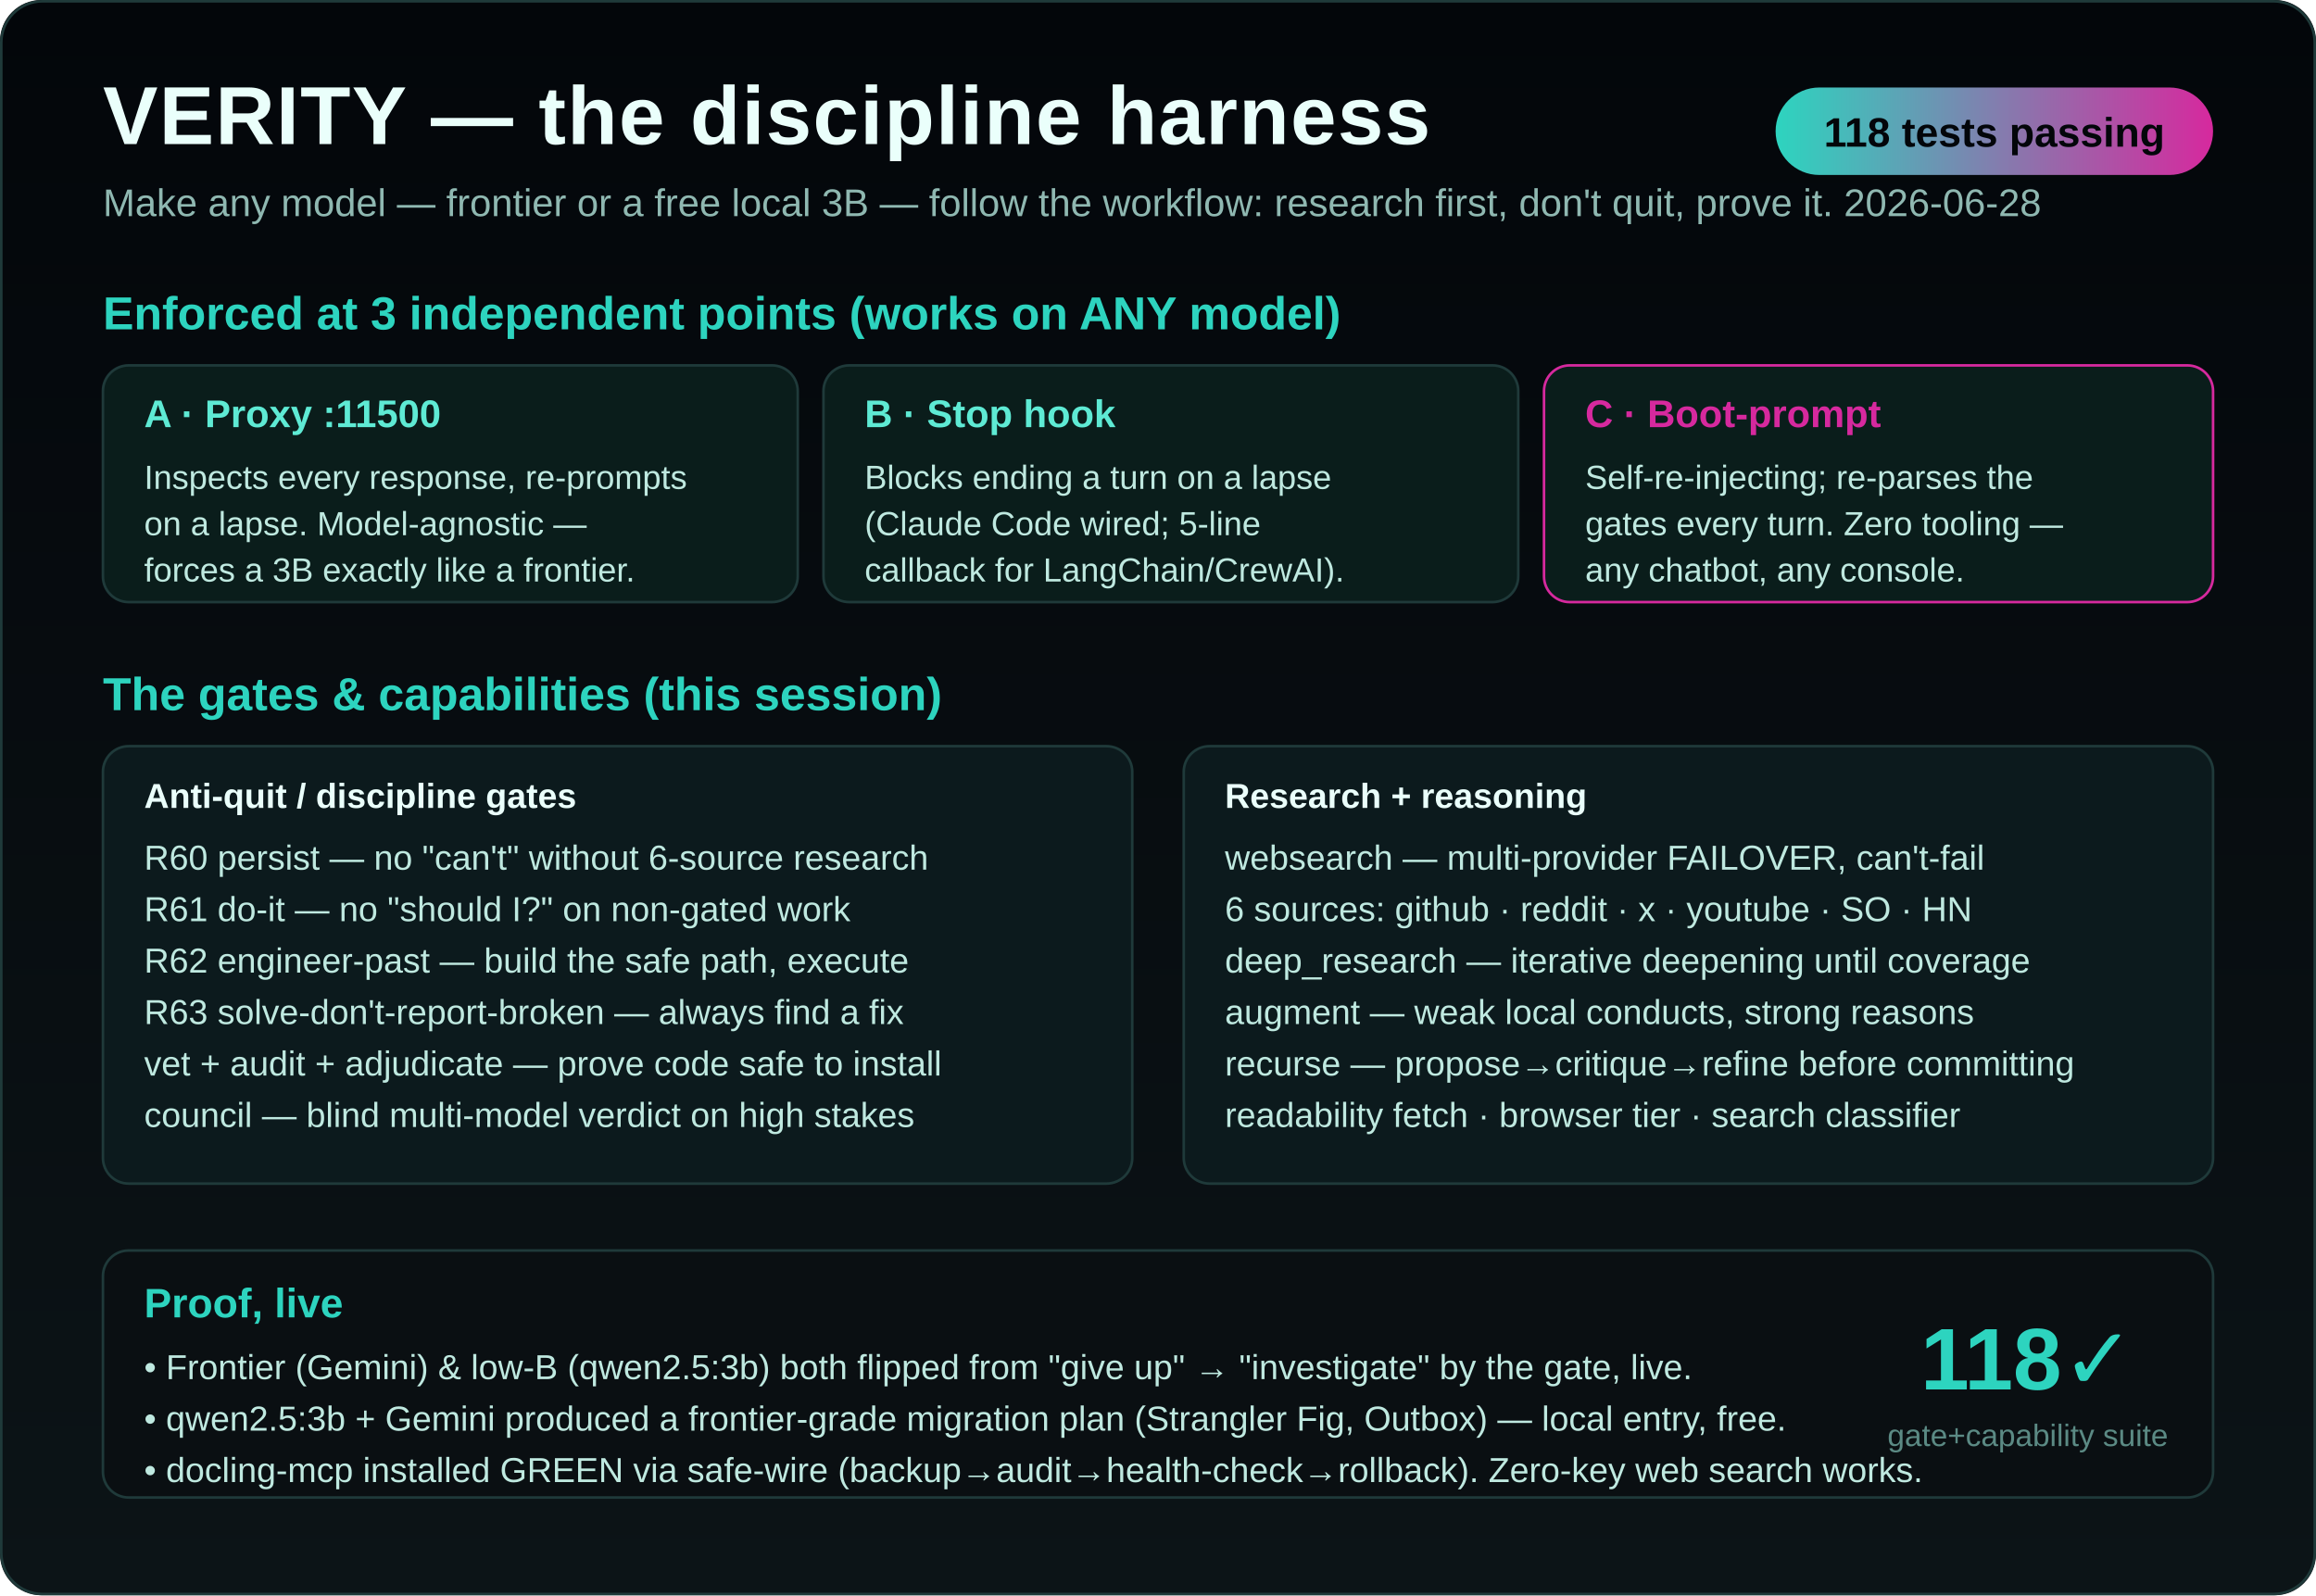
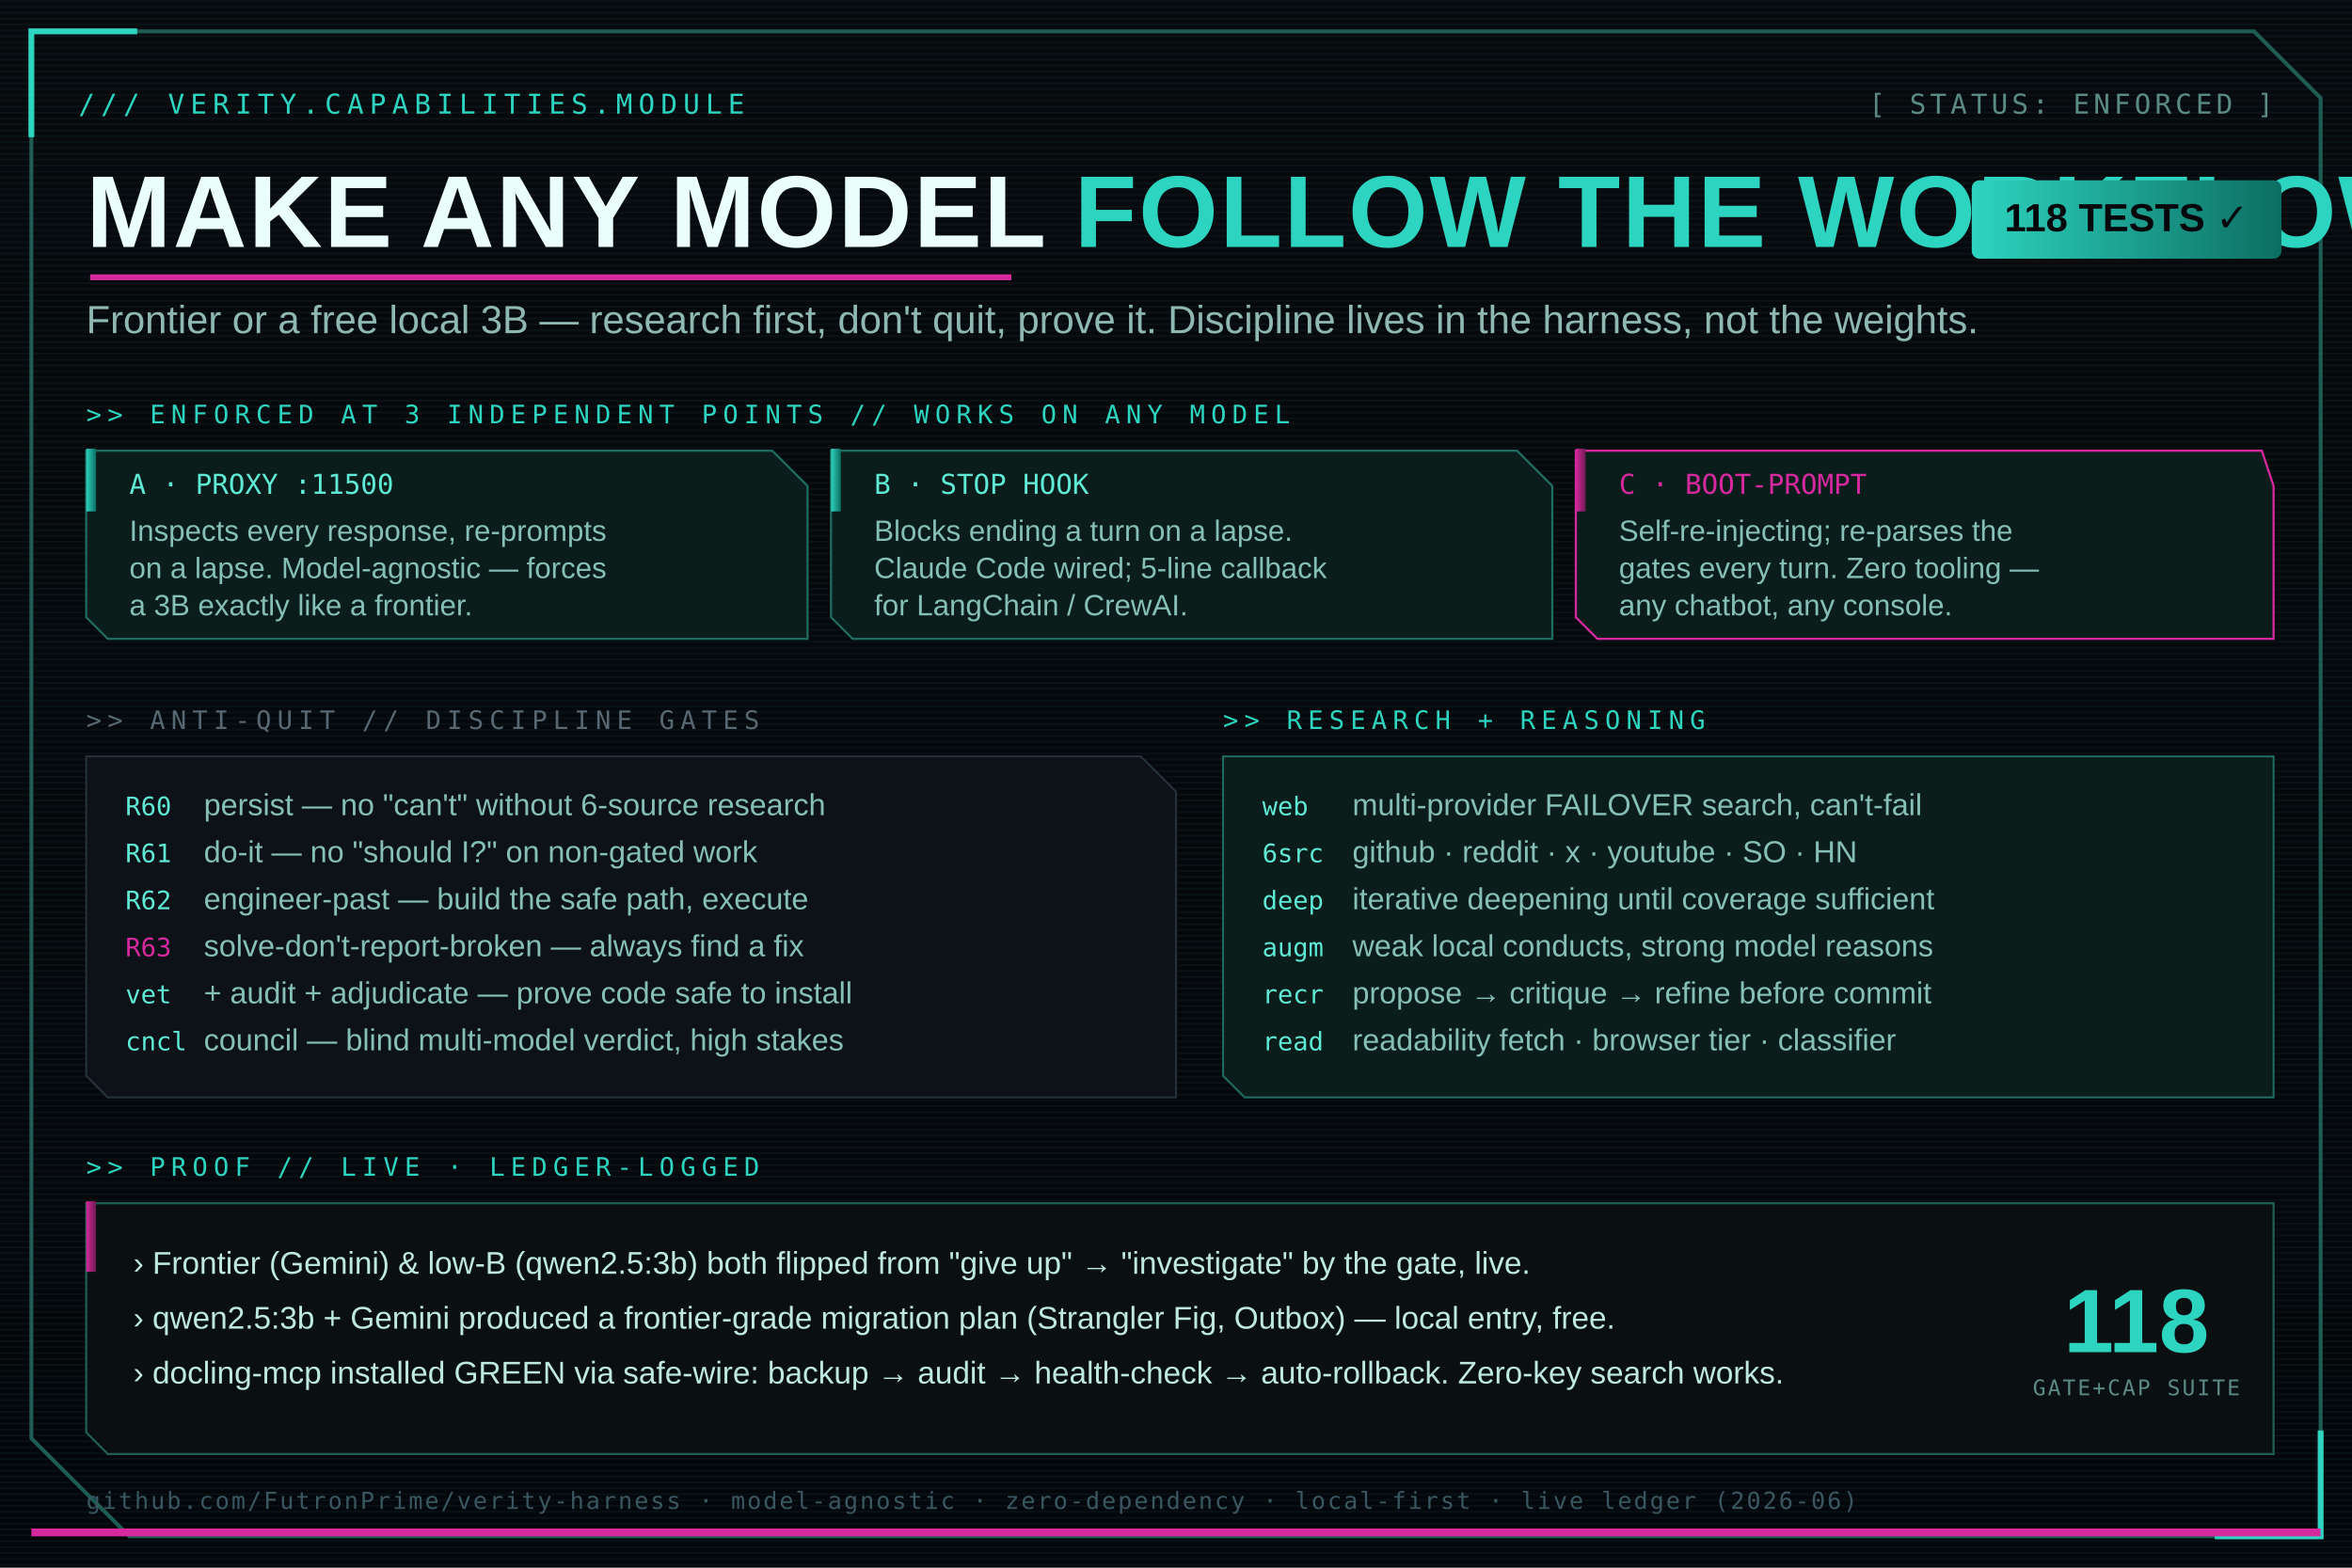
- <svg xmlns="http://www.w3.org/2000/svg" viewBox="0 0 900 620" font-family="'Arial Narrow','Helvetica Neue',Arial,sans-serif">
+ <svg xmlns="http://www.w3.org/2000/svg" viewBox="0 0 1200 800" font-family="'Arial Narrow','Helvetica Neue',Arial,sans-serif" role="img" aria-labelledby="t d">
  <defs>
    <linearGradient id="bg" x1="0" y1="0" x2="0" y2="1">
-       <stop offset="0" stop-color="#03060a" />
-       <stop offset="1" stop-color="#0c1417" />
+       <stop offset="0" stop-color="#070a0d" />
+       <stop offset="1" stop-color="#03060a" />
    </linearGradient>
-     <linearGradient id="hl" x1="0" y1="0" x2="1" y2="0">
+     <linearGradient id="tg" x1="0" y1="0" x2="1" y2="0">
      <stop offset="0" stop-color="#2dd4bf" />
-       <stop offset="1" stop-color="#d6299e" />
+       <stop offset="1" stop-color="#0c6e62" />
    </linearGradient>
+     <linearGradient id="mg" x1="0" y1="0" x2="1" y2="0">
+       <stop offset="0" stop-color="#d6299e" />
+       <stop offset="1" stop-color="#6e1a52" />
+     </linearGradient>
+     <pattern id="scan" width="3" height="3" patternUnits="userSpaceOnUse">
+       <rect width="3" height="1" fill="#0c1a1d" opacity="0.5" />
+     </pattern>
+     <style>.mono{font-family:'SF Mono','Menlo','Consolas',monospace} .hv{font-family:'Arial Black','Helvetica Neue',Arial,sans-serif;font-weight:900} .nar{font-family:'Arial Narrow',Arial,sans-serif}</style>
  </defs>
-   <rect width="900" height="620" rx="16" fill="url(#bg)" />
-   <rect x="0.5" y="0.5" width="899" height="619" rx="16" fill="none" stroke="#1f3a3a" />
-   <text x="40" y="56" fill="#eafffb" font-size="32" font-weight="700" letter-spacing="0.5">VERITY — the discipline harness</text>
-   <text x="40" y="84" fill="#8fb8b1" font-size="15">Make any model — frontier or a free local 3B — follow the workflow: research first, don't quit, prove it. 2026-06-28</text>
-   <rect x="690" y="34" width="170" height="34" rx="17" fill="url(#hl)" />
-   <text x="775" y="57" fill="#03060a" font-size="16" font-weight="700" text-anchor="middle">118 tests passing</text>
-   <text x="40" y="128" fill="#2dd4bf" font-size="18" font-weight="700">Enforced at 3 independent points (works on ANY model)</text>
-   <g font-size="13">
-     <rect x="40" y="142" width="270" height="92" rx="10" fill="#0a1d1b" stroke="#1f3a3a" />
-     <text x="56" y="166" fill="#5eead4" font-size="15" font-weight="700">A · Proxy :11500</text>
-     <text x="56" y="190" fill="#bfe9e0">Inspects every response, re-prompts</text>
-     <text x="56" y="208" fill="#bfe9e0">on a lapse. Model-agnostic —</text>
-     <text x="56" y="226" fill="#bfe9e0">forces a 3B exactly like a frontier.</text>
-     <rect x="320" y="142" width="270" height="92" rx="10" fill="#0a1d1b" stroke="#1f3a3a" />
-     <text x="336" y="166" fill="#5eead4" font-size="15" font-weight="700">B · Stop hook</text>
-     <text x="336" y="190" fill="#bfe9e0">Blocks ending a turn on a lapse</text>
-     <text x="336" y="208" fill="#bfe9e0">(Claude Code wired; 5-line</text>
-     <text x="336" y="226" fill="#bfe9e0">callback for LangChain/CrewAI).</text>
-     <rect x="600" y="142" width="260" height="92" rx="10" fill="#0a1d1b" stroke="#d6299e" />
-     <text x="616" y="166" fill="#d6299e" font-size="15" font-weight="700">C · Boot-prompt</text>
-     <text x="616" y="190" fill="#bfe9e0">Self-re-injecting; re-parses the</text>
-     <text x="616" y="208" fill="#bfe9e0">gates every turn. Zero tooling —</text>
-     <text x="616" y="226" fill="#bfe9e0">any chatbot, any console.</text>
+   <rect width="1200" height="800" fill="url(#bg)" />
+   <rect width="1200" height="800" fill="url(#scan)" />
+   <path d="M16,16 H1150 L1184,50 V784 H66 L16,734 Z" fill="none" stroke="#1f5c54" stroke-width="2" />
+   <path d="M16,70 V16 H70 M1184,730 V784 H1130" fill="none" stroke="#2dd4bf" stroke-width="3" />
+   <rect x="16" y="780" width="1168" height="4" fill="#d6299e" />
+   <text x="40" y="58" class="mono" font-size="14" letter-spacing="3" fill="#2dd4bf">/// VERITY.CAPABILITIES.MODULE</text>
+   <text x="1160" y="58" text-anchor="end" class="mono" font-size="14" letter-spacing="2" fill="#5b8a84">[ STATUS: ENFORCED ]</text>
+   <text x="44" y="126" class="hv" font-size="52" letter-spacing="1" fill="#eafffb">MAKE ANY MODEL <tspan fill="#2dd4bf">FOLLOW THE WORKFLOW.</tspan>
+   </text>
+   <rect x="46" y="140" width="470" height="3" fill="#d6299e" />
+   <text x="44" y="170" class="nar" font-size="20" fill="#8fb8b1">Frontier or a free local 3B — research first, don't quit, prove it. Discipline lives in the harness, not the weights.</text>
+   <rect x="1006" y="92" width="158" height="40" rx="4" fill="url(#tg)" />
+   <text x="1085" y="118" class="hv" font-size="20" fill="#03060a" text-anchor="middle">118 TESTS ✓</text>
+   <text x="44" y="216" class="mono" font-size="13" letter-spacing="3" fill="#2dd4bf">&gt;&gt; ENFORCED AT 3 INDEPENDENT POINTS // WORKS ON ANY MODEL</text>
+   <g>
+     <path d="M44,230 L394,230 L412,248 L412,326 L55,326 L44,315 Z" fill="#0a1d1b" stroke="#1f6b60" stroke-width="1.1" />
+     <rect x="44" y="229" width="5" height="32" fill="url(#tg)" />
+     <text x="66" y="252" class="mono" font-size="14" fill="#5eead4">A · PROXY :11500</text>
+     <text x="66" y="276" class="nar" font-size="15" fill="#86bfb6">Inspects every response, re-prompts</text>
+     <text x="66" y="295" class="nar" font-size="15" fill="#86bfb6">on a lapse. Model-agnostic — forces</text>
+     <text x="66" y="314" class="nar" font-size="15" fill="#86bfb6">a 3B exactly like a frontier.</text>
+     <path d="M424,230 L774,230 L792,248 L792,326 L435,326 L424,315 Z" fill="#0a1d1b" stroke="#1f6b60" stroke-width="1.1" />
+     <rect x="424" y="229" width="5" height="32" fill="url(#tg)" />
+     <text x="446" y="252" class="mono" font-size="14" fill="#5eead4">B · STOP HOOK</text>
+     <text x="446" y="276" class="nar" font-size="15" fill="#86bfb6">Blocks ending a turn on a lapse.</text>
+     <text x="446" y="295" class="nar" font-size="15" fill="#86bfb6">Claude Code wired; 5-line callback</text>
+     <text x="446" y="314" class="nar" font-size="15" fill="#86bfb6">for LangChain / CrewAI.</text>
+     <path d="M804,230 L1154,230 L1160,248 L1160,326 L815,326 L804,315 Z" fill="#0a1d1b" stroke="#d6299e" stroke-width="1.1" />
+     <rect x="804" y="229" width="5" height="32" fill="url(#mg)" />
+     <text x="826" y="252" class="mono" font-size="14" fill="#d6299e">C · BOOT-PROMPT</text>
+     <text x="826" y="276" class="nar" font-size="15" fill="#86bfb6">Self-re-injecting; re-parses the</text>
+     <text x="826" y="295" class="nar" font-size="15" fill="#86bfb6">gates every turn. Zero tooling —</text>
+     <text x="826" y="314" class="nar" font-size="15" fill="#86bfb6">any chatbot, any console.</text>
  </g>
-   <text x="40" y="276" fill="#2dd4bf" font-size="18" font-weight="700">The gates &amp; capabilities (this session)</text>
-   <g font-size="13.5">
-     <rect x="40" y="290" width="400" height="170" rx="10" fill="#0c1a1d" stroke="#1f3a3a" />
-     <text x="56" y="314" fill="#eafffb" font-weight="700">Anti-quit / discipline gates</text>
-     <text x="56" y="338" fill="#bfe9e0">R60 persist — no "can't" without 6-source research</text>
-     <text x="56" y="358" fill="#bfe9e0">R61 do-it — no "should I?" on non-gated work</text>
-     <text x="56" y="378" fill="#bfe9e0">R62 engineer-past — build the safe path, execute</text>
-     <text x="56" y="398" fill="#bfe9e0">R63 solve-don't-report-broken — always find a fix</text>
-     <text x="56" y="418" fill="#bfe9e0">vet + audit + adjudicate — prove code safe to install</text>
-     <text x="56" y="438" fill="#bfe9e0">council — blind multi-model verdict on high stakes</text>
-     <rect x="460" y="290" width="400" height="170" rx="10" fill="#0c1a1d" stroke="#1f3a3a" />
-     <text x="476" y="314" fill="#eafffb" font-weight="700">Research + reasoning</text>
-     <text x="476" y="338" fill="#bfe9e0">websearch — multi-provider FAILOVER, can't-fail</text>
-     <text x="476" y="358" fill="#bfe9e0">6 sources: github · reddit · x · youtube · SO · HN</text>
-     <text x="476" y="378" fill="#bfe9e0">deep_research — iterative deepening until coverage</text>
-     <text x="476" y="398" fill="#bfe9e0">augment — weak local conducts, strong reasons</text>
-     <text x="476" y="418" fill="#bfe9e0">recurse — propose→critique→refine before committing</text>
-     <text x="476" y="438" fill="#bfe9e0">readability fetch · browser tier · search classifier</text>
+   <text x="44" y="372" class="mono" font-size="13" letter-spacing="3" fill="#586872">&gt;&gt; ANTI-QUIT // DISCIPLINE GATES</text>
+   <text x="624" y="372" class="mono" font-size="13" letter-spacing="3" fill="#2dd4bf">&gt;&gt; RESEARCH + REASONING</text>
+   <path d="M44,386 L582,386 L600,404 L600,560 L55,560 L44,549 Z" fill="#0c1217" stroke="#26323b" stroke-width="1.0" />
+   <path d="M624,386 L1160,386 L1160,404 L1160,560 L635,560 L624,549 Z" fill="#0a1d1b" stroke="#1f6b60" stroke-width="1.0" />
+   <g class="nar" font-size="15.5">
+     <text x="64" y="416" class="mono" font-size="13" fill="#5eead4">R60</text>
+     <text x="104" y="416" fill="#86bfb6">persist — no "can't" without 6-source research</text>
+     <text x="64" y="440" class="mono" font-size="13" fill="#5eead4">R61</text>
+     <text x="104" y="440" fill="#86bfb6">do-it — no "should I?" on non-gated work</text>
+     <text x="64" y="464" class="mono" font-size="13" fill="#5eead4">R62</text>
+     <text x="104" y="464" fill="#86bfb6">engineer-past — build the safe path, execute</text>
+     <text x="64" y="488" class="mono" font-size="13" fill="#d6299e">R63</text>
+     <text x="104" y="488" fill="#86bfb6">solve-don't-report-broken — always find a fix</text>
+     <text x="64" y="512" class="mono" font-size="13" fill="#5eead4">vet</text>
+     <text x="104" y="512" fill="#86bfb6">+ audit + adjudicate — prove code safe to install</text>
+     <text x="64" y="536" class="mono" font-size="13" fill="#5eead4">cncl</text>
+     <text x="104" y="536" fill="#86bfb6">council — blind multi-model verdict, high stakes</text>
+     <text x="644" y="416" class="mono" font-size="13" fill="#5eead4">web</text>
+     <text x="690" y="416" fill="#86bfb6">multi-provider FAILOVER search, can't-fail</text>
+     <text x="644" y="440" class="mono" font-size="13" fill="#5eead4">6src</text>
+     <text x="690" y="440" fill="#86bfb6">github · reddit · x · youtube · SO · HN</text>
+     <text x="644" y="464" class="mono" font-size="13" fill="#5eead4">deep</text>
+     <text x="690" y="464" fill="#86bfb6">iterative deepening until coverage sufficient</text>
+     <text x="644" y="488" class="mono" font-size="13" fill="#5eead4">augm</text>
+     <text x="690" y="488" fill="#86bfb6">weak local conducts, strong model reasons</text>
+     <text x="644" y="512" class="mono" font-size="13" fill="#5eead4">recr</text>
+     <text x="690" y="512" fill="#86bfb6">propose → critique → refine before commit</text>
+     <text x="644" y="536" class="mono" font-size="13" fill="#5eead4">read</text>
+     <text x="690" y="536" fill="#86bfb6">readability fetch · browser tier · classifier</text>
  </g>
-   <rect x="40" y="486" width="820" height="96" rx="10" fill="#0a0f12" stroke="#1f3a3a" />
-   <text x="56" y="512" fill="#2dd4bf" font-size="16" font-weight="700">Proof, live</text>
-   <text x="56" y="536" fill="#bfe9e0" font-size="13.5">• Frontier (Gemini) &amp; low-B (qwen2.5:3b) both flipped from "give up" → "investigate" by the gate, live.</text>
-   <text x="56" y="556" fill="#bfe9e0" font-size="13.5">• qwen2.5:3b + Gemini produced a frontier-grade migration plan (Strangler Fig, Outbox) — local entry, free.</text>
-   <text x="56" y="576" fill="#bfe9e0" font-size="13.5">• docling-mcp installed GREEN via safe-wire (backup→audit→health-check→rollback). Zero-key web search works.</text>
-   <text x="788" y="540" fill="#2dd4bf" font-size="34" font-weight="700" text-anchor="middle">118✓</text>
-   <text x="788" y="562" fill="#5b8a84" font-size="12" text-anchor="middle">gate+capability suite</text>
+   <text x="44" y="600" class="mono" font-size="13" letter-spacing="3" fill="#2dd4bf">&gt;&gt; PROOF // LIVE · LEDGER-LOGGED</text>
+   <path d="M44,614 L1160,614 L1160,632 L1160,742 L55,742 L44,731 Z" fill="#0a0f12" stroke="#1f5c54" stroke-width="1.1" />
+   <rect x="44" y="613" width="5" height="36" fill="url(#mg)" />
+   <g class="nar" font-size="16" fill="#bfe9e0">
+     <text x="68" y="650">› Frontier (Gemini) &amp; low-B (qwen2.5:3b) both flipped from "give up" → "investigate" by the gate, live.</text>
+     <text x="68" y="678">› qwen2.5:3b + Gemini produced a frontier-grade migration plan (Strangler Fig, Outbox) — local entry, free.</text>
+     <text x="68" y="706">› docling-mcp installed GREEN via safe-wire: backup → audit → health-check → auto-rollback. Zero-key search works.</text>
+   </g>
+   <text x="1090" y="690" class="hv" font-size="46" fill="#2dd4bf" text-anchor="middle">118</text>
+   <text x="1090" y="712" class="mono" font-size="11" fill="#5b8a84" text-anchor="middle" letter-spacing="1">GATE+CAP SUITE</text>
+   <text x="44" y="770" class="mono" font-size="12" letter-spacing="1" fill="#3a5660">github.com/FutronPrime/verity-harness · model-agnostic · zero-dependency · local-first · live ledger (2026-06)</text>
</svg>
